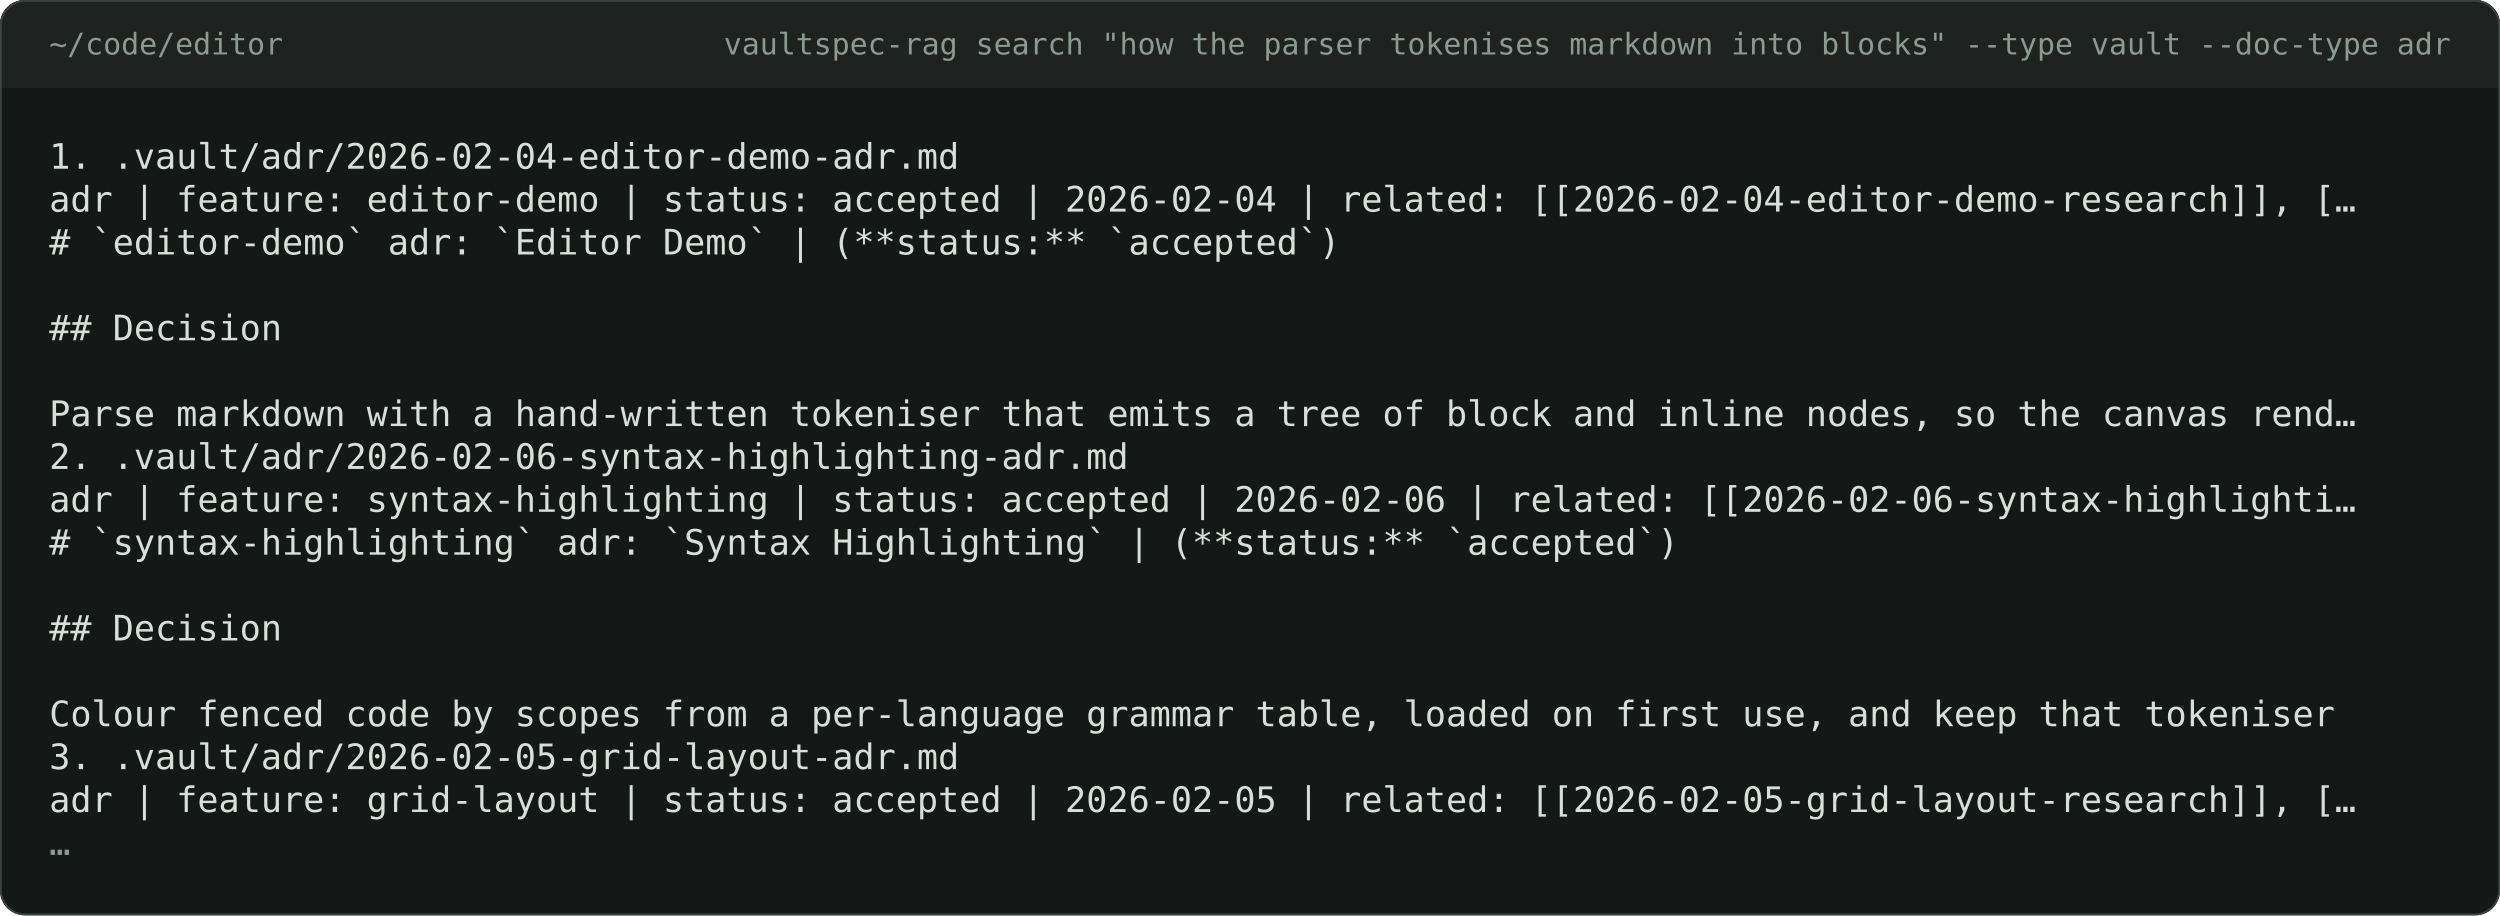
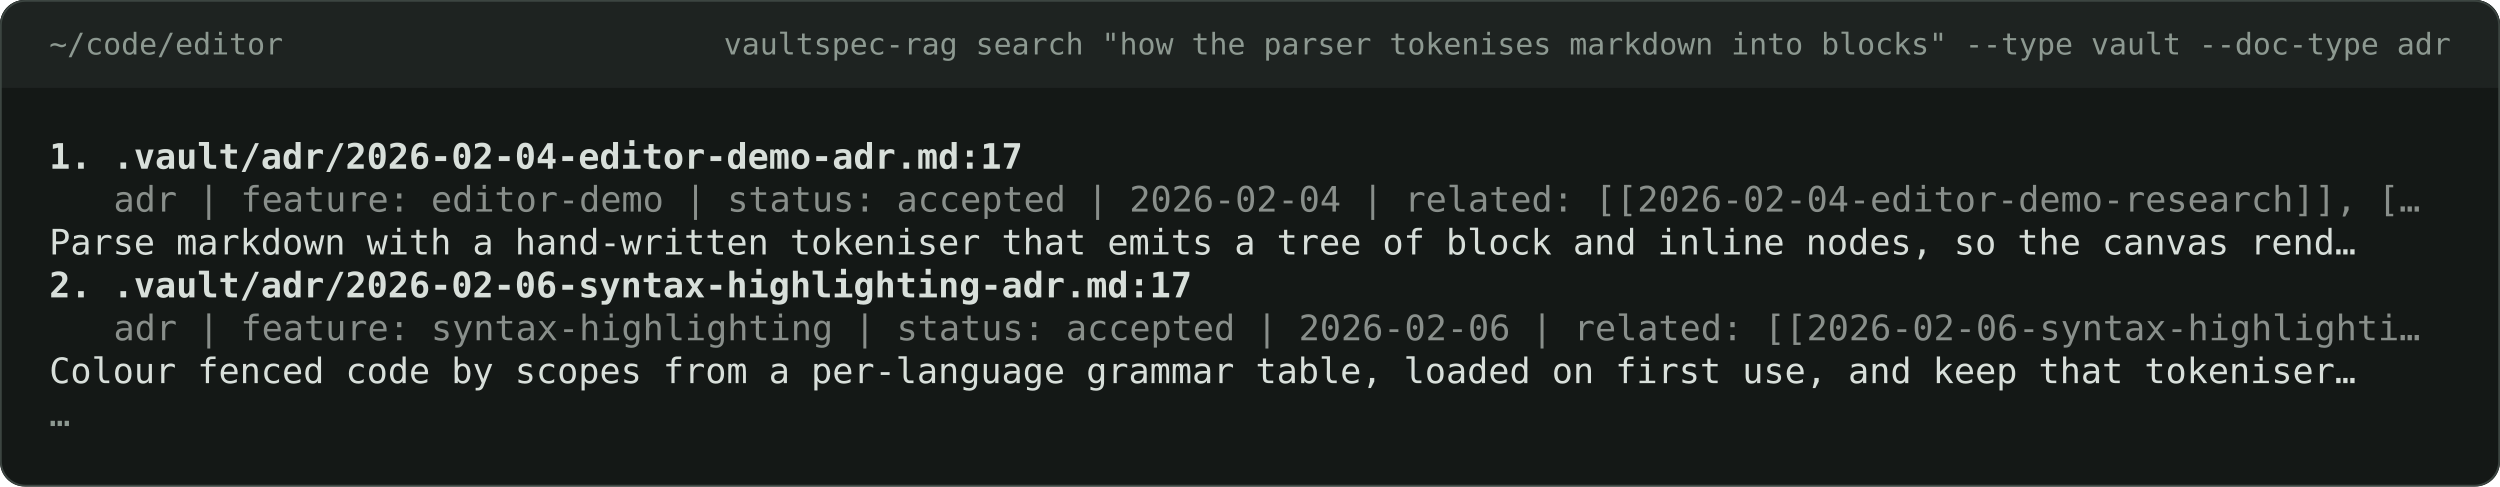
- <svg xmlns="http://www.w3.org/2000/svg" class="rich-terminal" viewBox="0 0 1422.4 520.8">
+ <svg xmlns="http://www.w3.org/2000/svg" class="rich-terminal" viewBox="0 0 1422.4 276.8">
  <style>
-     .terminal-2984306408-matrix {
+     .terminal-1688097885-matrix {
        font-family: 'IBM Plex Mono', 'Cascadia Mono', 'Cascadia Code', ui-monospace, Menlo, Consolas, 'DejaVu Sans Mono', monospace;
        font-size: 20px;
        line-height: 24.4px;
        font-variant-east-asian: full-width;
    }
-     .terminal-2984306408-bar {
+     .terminal-1688097885-bar {
        font-family: 'IBM Plex Mono', 'Cascadia Mono', 'Cascadia Code', ui-monospace, Menlo, Consolas, 'DejaVu Sans Mono', monospace;
        font-size: 17px;
        fill: #8d9991;
    }
-     .terminal-2984306408-r1 { fill: #d8dfda }
- .terminal-2984306408-r2 { fill: #8d9991 }
+     .terminal-1688097885-r1 { fill: #d8dfda;font-weight: bold }
+ .terminal-1688097885-r2 { fill: #d8dfda }
+ .terminal-1688097885-r3 { fill: #898f8b }
+ .terminal-1688097885-r4 { fill: #8d9991 }
    </style>
  <defs>
-     <clipPath id="terminal-2984306408-clip-frame">
-       <rect x="0" y="0" width="1422.4" height="520.8" rx="14" />
+     <clipPath id="terminal-1688097885-clip-frame">
+       <rect x="0" y="0" width="1422.4" height="276.8" rx="14" />
    </clipPath>
-     <clipPath id="terminal-2984306408-clip-terminal">
-       <rect x="0" y="0" width="1365.4" height="413.8" />
+     <clipPath id="terminal-1688097885-clip-terminal">
+       <rect x="0" y="0" width="1365.4" height="169.8" />
    </clipPath>
-     <clipPath id="terminal-2984306408-line-0">
+     <clipPath id="terminal-1688097885-line-0">
      <rect x="0" y="1.5" width="1366.4" height="24.65" />
    </clipPath>
-     <clipPath id="terminal-2984306408-line-1">
+     <clipPath id="terminal-1688097885-line-1">
      <rect x="0" y="25.9" width="1366.4" height="24.65" />
    </clipPath>
-     <clipPath id="terminal-2984306408-line-2">
+     <clipPath id="terminal-1688097885-line-2">
      <rect x="0" y="50.3" width="1366.4" height="24.65" />
    </clipPath>
-     <clipPath id="terminal-2984306408-line-3">
+     <clipPath id="terminal-1688097885-line-3">
      <rect x="0" y="74.7" width="1366.4" height="24.65" />
    </clipPath>
-     <clipPath id="terminal-2984306408-line-4">
+     <clipPath id="terminal-1688097885-line-4">
      <rect x="0" y="99.1" width="1366.4" height="24.65" />
    </clipPath>
-     <clipPath id="terminal-2984306408-line-5">
+     <clipPath id="terminal-1688097885-line-5">
      <rect x="0" y="123.5" width="1366.4" height="24.65" />
    </clipPath>
-     <clipPath id="terminal-2984306408-line-6">
-       <rect x="0" y="147.9" width="1366.4" height="24.65" />
-     </clipPath>
-     <clipPath id="terminal-2984306408-line-7">
-       <rect x="0" y="172.3" width="1366.4" height="24.65" />
-     </clipPath>
-     <clipPath id="terminal-2984306408-line-8">
-       <rect x="0" y="196.7" width="1366.4" height="24.65" />
-     </clipPath>
-     <clipPath id="terminal-2984306408-line-9">
-       <rect x="0" y="221.1" width="1366.4" height="24.65" />
-     </clipPath>
-     <clipPath id="terminal-2984306408-line-10">
-       <rect x="0" y="245.5" width="1366.4" height="24.65" />
-     </clipPath>
-     <clipPath id="terminal-2984306408-line-11">
-       <rect x="0" y="269.9" width="1366.4" height="24.65" />
-     </clipPath>
-     <clipPath id="terminal-2984306408-line-12">
-       <rect x="0" y="294.3" width="1366.4" height="24.65" />
-     </clipPath>
-     <clipPath id="terminal-2984306408-line-13">
-       <rect x="0" y="318.7" width="1366.4" height="24.65" />
-     </clipPath>
-     <clipPath id="terminal-2984306408-line-14">
-       <rect x="0" y="343.1" width="1366.4" height="24.65" />
-     </clipPath>
-     <clipPath id="terminal-2984306408-line-15">
-       <rect x="0" y="367.5" width="1366.4" height="24.65" />
-     </clipPath>
  </defs>
-   <g clip-path="url(#terminal-2984306408-clip-frame)">
-     <rect width="1422.4" height="520.8" fill="#141816" />
+   <g clip-path="url(#terminal-1688097885-clip-frame)">
+     <rect width="1422.4" height="276.8" fill="#141816" />
    <rect width="1422.4" height="50" fill="#1e2321" />
  </g>
-   <rect x="0.5" y="0.5" width="1421.4" height="519.8" rx="14" fill="none" stroke="#3c4541" />
-   <text class="terminal-2984306408-bar" x="28" y="31">~/code/editor</text>
-   <text class="terminal-2984306408-bar" x="1394.4" y="31" text-anchor="end">vaultspec-rag search "how the parser tokenises markdown into blocks" --type vault --doc-type adr</text>
-   <g transform="translate(28, 76)" clip-path="url(#terminal-2984306408-clip-terminal)">
-     <g class="terminal-2984306408-matrix">
-       <text class="terminal-2984306408-r1" x="0" y="20" textLength="524.6" clip-path="url(#terminal-2984306408-line-0)">1. .vault/adr/2026-02-04-editor-demo-adr.md</text>
-       <text class="terminal-2984306408-r1" x="1366.4" y="20" textLength="12.2" clip-path="url(#terminal-2984306408-line-0)">
+   <rect x="0.5" y="0.5" width="1421.4" height="275.8" rx="14" fill="none" stroke="#3c4541" />
+   <text class="terminal-1688097885-bar" x="28" y="31">~/code/editor</text>
+   <text class="terminal-1688097885-bar" x="1394.4" y="31" text-anchor="end">vaultspec-rag search "how the parser tokenises markdown into blocks" --type vault --doc-type adr</text>
+   <g transform="translate(28, 76)" clip-path="url(#terminal-1688097885-clip-terminal)">
+     <g class="terminal-1688097885-matrix">
+       <text class="terminal-1688097885-r1" x="0" y="20" textLength="561.2" clip-path="url(#terminal-1688097885-line-0)">1. .vault/adr/2026-02-04-editor-demo-adr.md:17</text>
+       <text class="terminal-1688097885-r2" x="1366.4" y="20" textLength="12.2" clip-path="url(#terminal-1688097885-line-0)">
</text>
-       <text class="terminal-2984306408-r1" x="0" y="44.4" textLength="1366.4" clip-path="url(#terminal-2984306408-line-1)">   adr | feature: editor-demo | status: accepted | 2026-02-04 | related: [[2026-02-04-editor-demo-research]], […</text>
-       <text class="terminal-2984306408-r1" x="1366.4" y="44.4" textLength="12.2" clip-path="url(#terminal-2984306408-line-1)">
+       <text class="terminal-1688097885-r3" x="36.6" y="44.4" textLength="1329.8" clip-path="url(#terminal-1688097885-line-1)">adr | feature: editor-demo | status: accepted | 2026-02-04 | related: [[2026-02-04-editor-demo-research]], […</text>
+       <text class="terminal-1688097885-r2" x="1366.4" y="44.4" textLength="12.2" clip-path="url(#terminal-1688097885-line-1)">
</text>
-       <text class="terminal-2984306408-r1" x="0" y="68.8" textLength="780.8" clip-path="url(#terminal-2984306408-line-2)">   # `editor-demo` adr: `Editor Demo` | (**status:** `accepted`)</text>
-       <text class="terminal-2984306408-r1" x="1366.4" y="68.8" textLength="12.2" clip-path="url(#terminal-2984306408-line-2)">
+       <text class="terminal-1688097885-r2" x="0" y="68.8" textLength="1366.4" clip-path="url(#terminal-1688097885-line-2)">   Parse markdown with a hand-written tokeniser that emits a tree of block and inline nodes, so the canvas rend…</text>
+       <text class="terminal-1688097885-r2" x="1366.4" y="68.8" textLength="12.2" clip-path="url(#terminal-1688097885-line-2)">
</text>
-       <text class="terminal-2984306408-r1" x="1366.4" y="93.2" textLength="12.2" clip-path="url(#terminal-2984306408-line-3)">
+       <text class="terminal-1688097885-r1" x="0" y="93.2" textLength="658.8" clip-path="url(#terminal-1688097885-line-3)">2. .vault/adr/2026-02-06-syntax-highlighting-adr.md:17</text>
+       <text class="terminal-1688097885-r2" x="1366.4" y="93.2" textLength="12.2" clip-path="url(#terminal-1688097885-line-3)">
</text>
-       <text class="terminal-2984306408-r1" x="0" y="117.6" textLength="170.8" clip-path="url(#terminal-2984306408-line-4)">   ## Decision</text>
-       <text class="terminal-2984306408-r1" x="1366.4" y="117.6" textLength="12.2" clip-path="url(#terminal-2984306408-line-4)">
+       <text class="terminal-1688097885-r3" x="36.6" y="117.6" textLength="1329.8" clip-path="url(#terminal-1688097885-line-4)">adr | feature: syntax-highlighting | status: accepted | 2026-02-06 | related: [[2026-02-06-syntax-highlighti…</text>
+       <text class="terminal-1688097885-r2" x="1366.4" y="117.6" textLength="12.2" clip-path="url(#terminal-1688097885-line-4)">
</text>
-       <text class="terminal-2984306408-r1" x="1366.4" y="142" textLength="12.2" clip-path="url(#terminal-2984306408-line-5)">
+       <text class="terminal-1688097885-r2" x="0" y="142" textLength="1366.4" clip-path="url(#terminal-1688097885-line-5)">   Colour fenced code by scopes from a per-language grammar table, loaded on first use, and keep that tokeniser…</text>
+       <text class="terminal-1688097885-r2" x="1366.4" y="142" textLength="12.2" clip-path="url(#terminal-1688097885-line-5)">
</text>
-       <text class="terminal-2984306408-r1" x="0" y="166.4" textLength="1366.4" clip-path="url(#terminal-2984306408-line-6)">   Parse markdown with a hand-written tokeniser that emits a tree of block and inline nodes, so the canvas rend…</text>
-       <text class="terminal-2984306408-r1" x="1366.4" y="166.4" textLength="12.2" clip-path="url(#terminal-2984306408-line-6)">
- </text>
-       <text class="terminal-2984306408-r1" x="0" y="190.8" textLength="622.2" clip-path="url(#terminal-2984306408-line-7)">2. .vault/adr/2026-02-06-syntax-highlighting-adr.md</text>
-       <text class="terminal-2984306408-r1" x="1366.4" y="190.8" textLength="12.2" clip-path="url(#terminal-2984306408-line-7)">
- </text>
-       <text class="terminal-2984306408-r1" x="0" y="215.2" textLength="1366.4" clip-path="url(#terminal-2984306408-line-8)">   adr | feature: syntax-highlighting | status: accepted | 2026-02-06 | related: [[2026-02-06-syntax-highlighti…</text>
-       <text class="terminal-2984306408-r1" x="1366.4" y="215.2" textLength="12.2" clip-path="url(#terminal-2984306408-line-8)">
- </text>
-       <text class="terminal-2984306408-r1" x="0" y="239.6" textLength="976" clip-path="url(#terminal-2984306408-line-9)">   # `syntax-highlighting` adr: `Syntax Highlighting` | (**status:** `accepted`)</text>
-       <text class="terminal-2984306408-r1" x="1366.4" y="239.6" textLength="12.2" clip-path="url(#terminal-2984306408-line-9)">
- </text>
-       <text class="terminal-2984306408-r1" x="1366.4" y="264" textLength="12.2" clip-path="url(#terminal-2984306408-line-10)">
- </text>
-       <text class="terminal-2984306408-r1" x="0" y="288.4" textLength="170.8" clip-path="url(#terminal-2984306408-line-11)">   ## Decision</text>
-       <text class="terminal-2984306408-r1" x="1366.4" y="288.4" textLength="12.2" clip-path="url(#terminal-2984306408-line-11)">
- </text>
-       <text class="terminal-2984306408-r1" x="1366.4" y="312.8" textLength="12.2" clip-path="url(#terminal-2984306408-line-12)">
- </text>
-       <text class="terminal-2984306408-r1" x="0" y="337.2" textLength="1354.2" clip-path="url(#terminal-2984306408-line-13)">   Colour fenced code by scopes from a per-language grammar table, loaded on first use, and keep that tokeniser</text>
-       <text class="terminal-2984306408-r1" x="1366.4" y="337.2" textLength="12.2" clip-path="url(#terminal-2984306408-line-13)">
- </text>
-       <text class="terminal-2984306408-r1" x="0" y="361.6" textLength="524.6" clip-path="url(#terminal-2984306408-line-14)">3. .vault/adr/2026-02-05-grid-layout-adr.md</text>
-       <text class="terminal-2984306408-r1" x="1366.4" y="361.6" textLength="12.2" clip-path="url(#terminal-2984306408-line-14)">
- </text>
-       <text class="terminal-2984306408-r1" x="0" y="386" textLength="1366.4" clip-path="url(#terminal-2984306408-line-15)">   adr | feature: grid-layout | status: accepted | 2026-02-05 | related: [[2026-02-05-grid-layout-research]], […</text>
-       <text class="terminal-2984306408-r1" x="1366.4" y="386" textLength="12.2" clip-path="url(#terminal-2984306408-line-15)">
- </text>
-       <text class="terminal-2984306408-r2" x="0" y="410.4" textLength="36.6" clip-path="url(#terminal-2984306408-line-16)">  …</text>
-       <text class="terminal-2984306408-r1" x="1366.4" y="410.4" textLength="12.2" clip-path="url(#terminal-2984306408-line-16)">
+       <text class="terminal-1688097885-r4" x="0" y="166.4" textLength="36.6" clip-path="url(#terminal-1688097885-line-6)">  …</text>
+       <text class="terminal-1688097885-r2" x="1366.4" y="166.4" textLength="12.2" clip-path="url(#terminal-1688097885-line-6)">
</text>
    </g>
  </g>
</svg>
